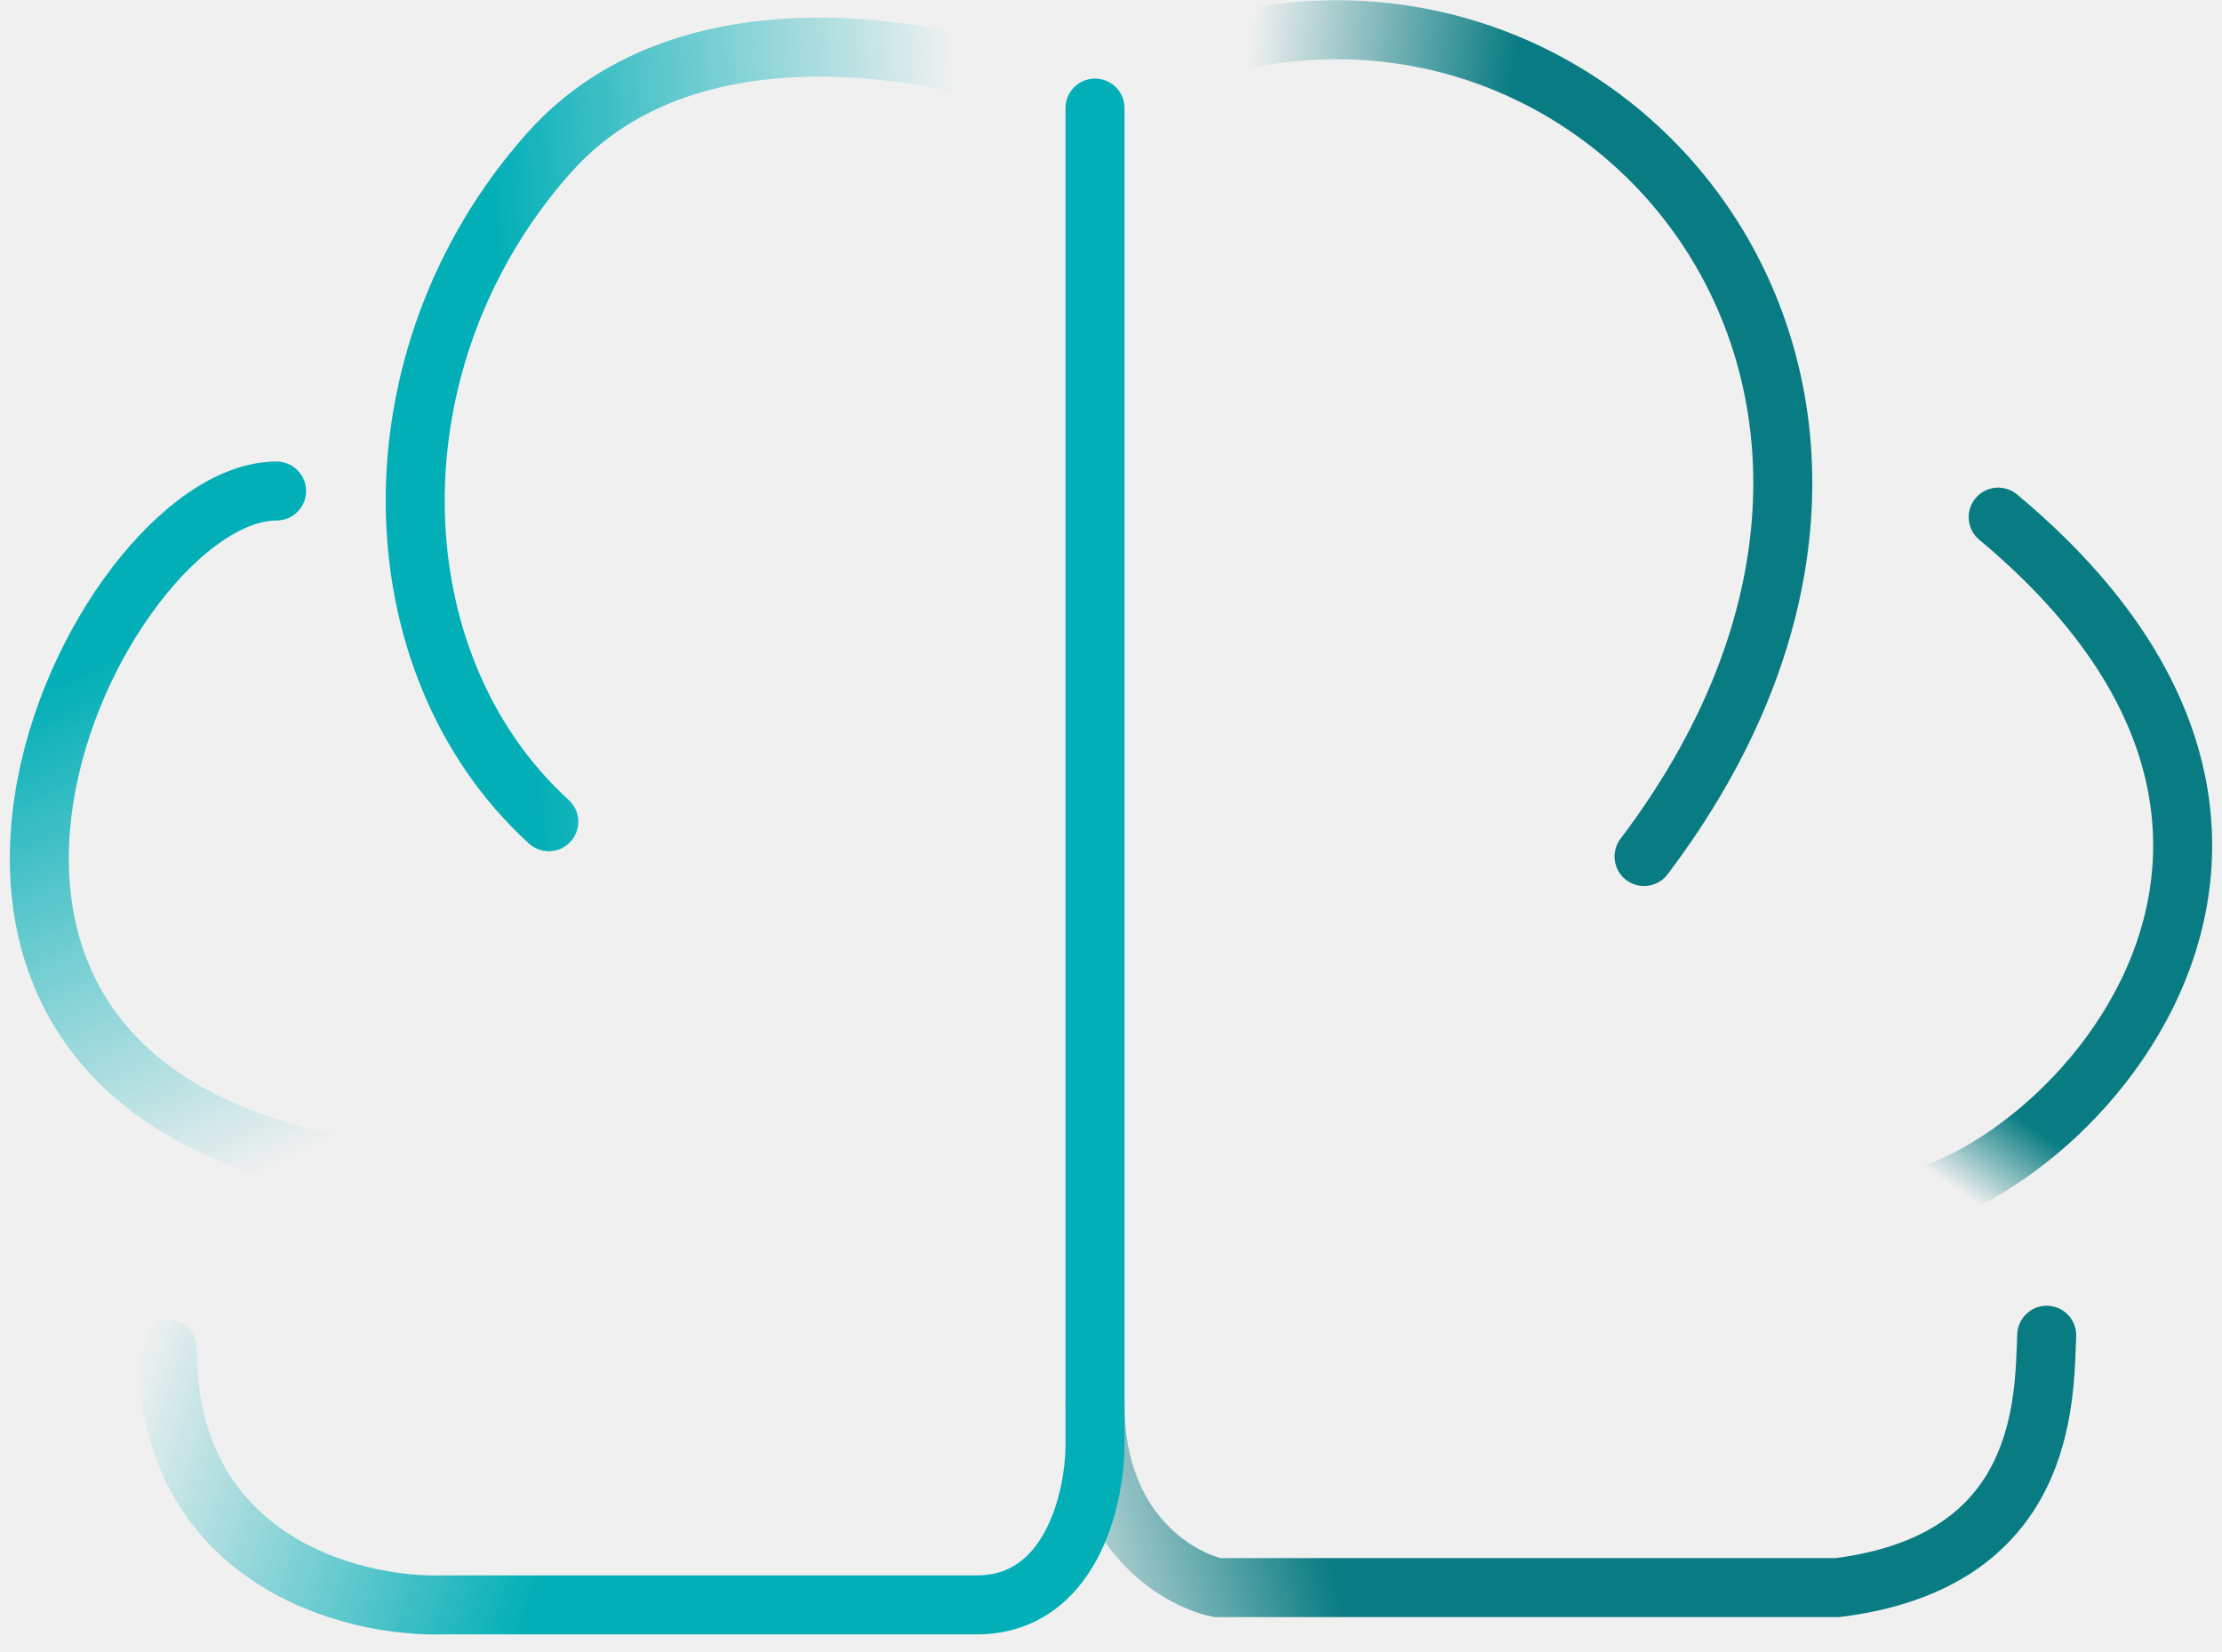
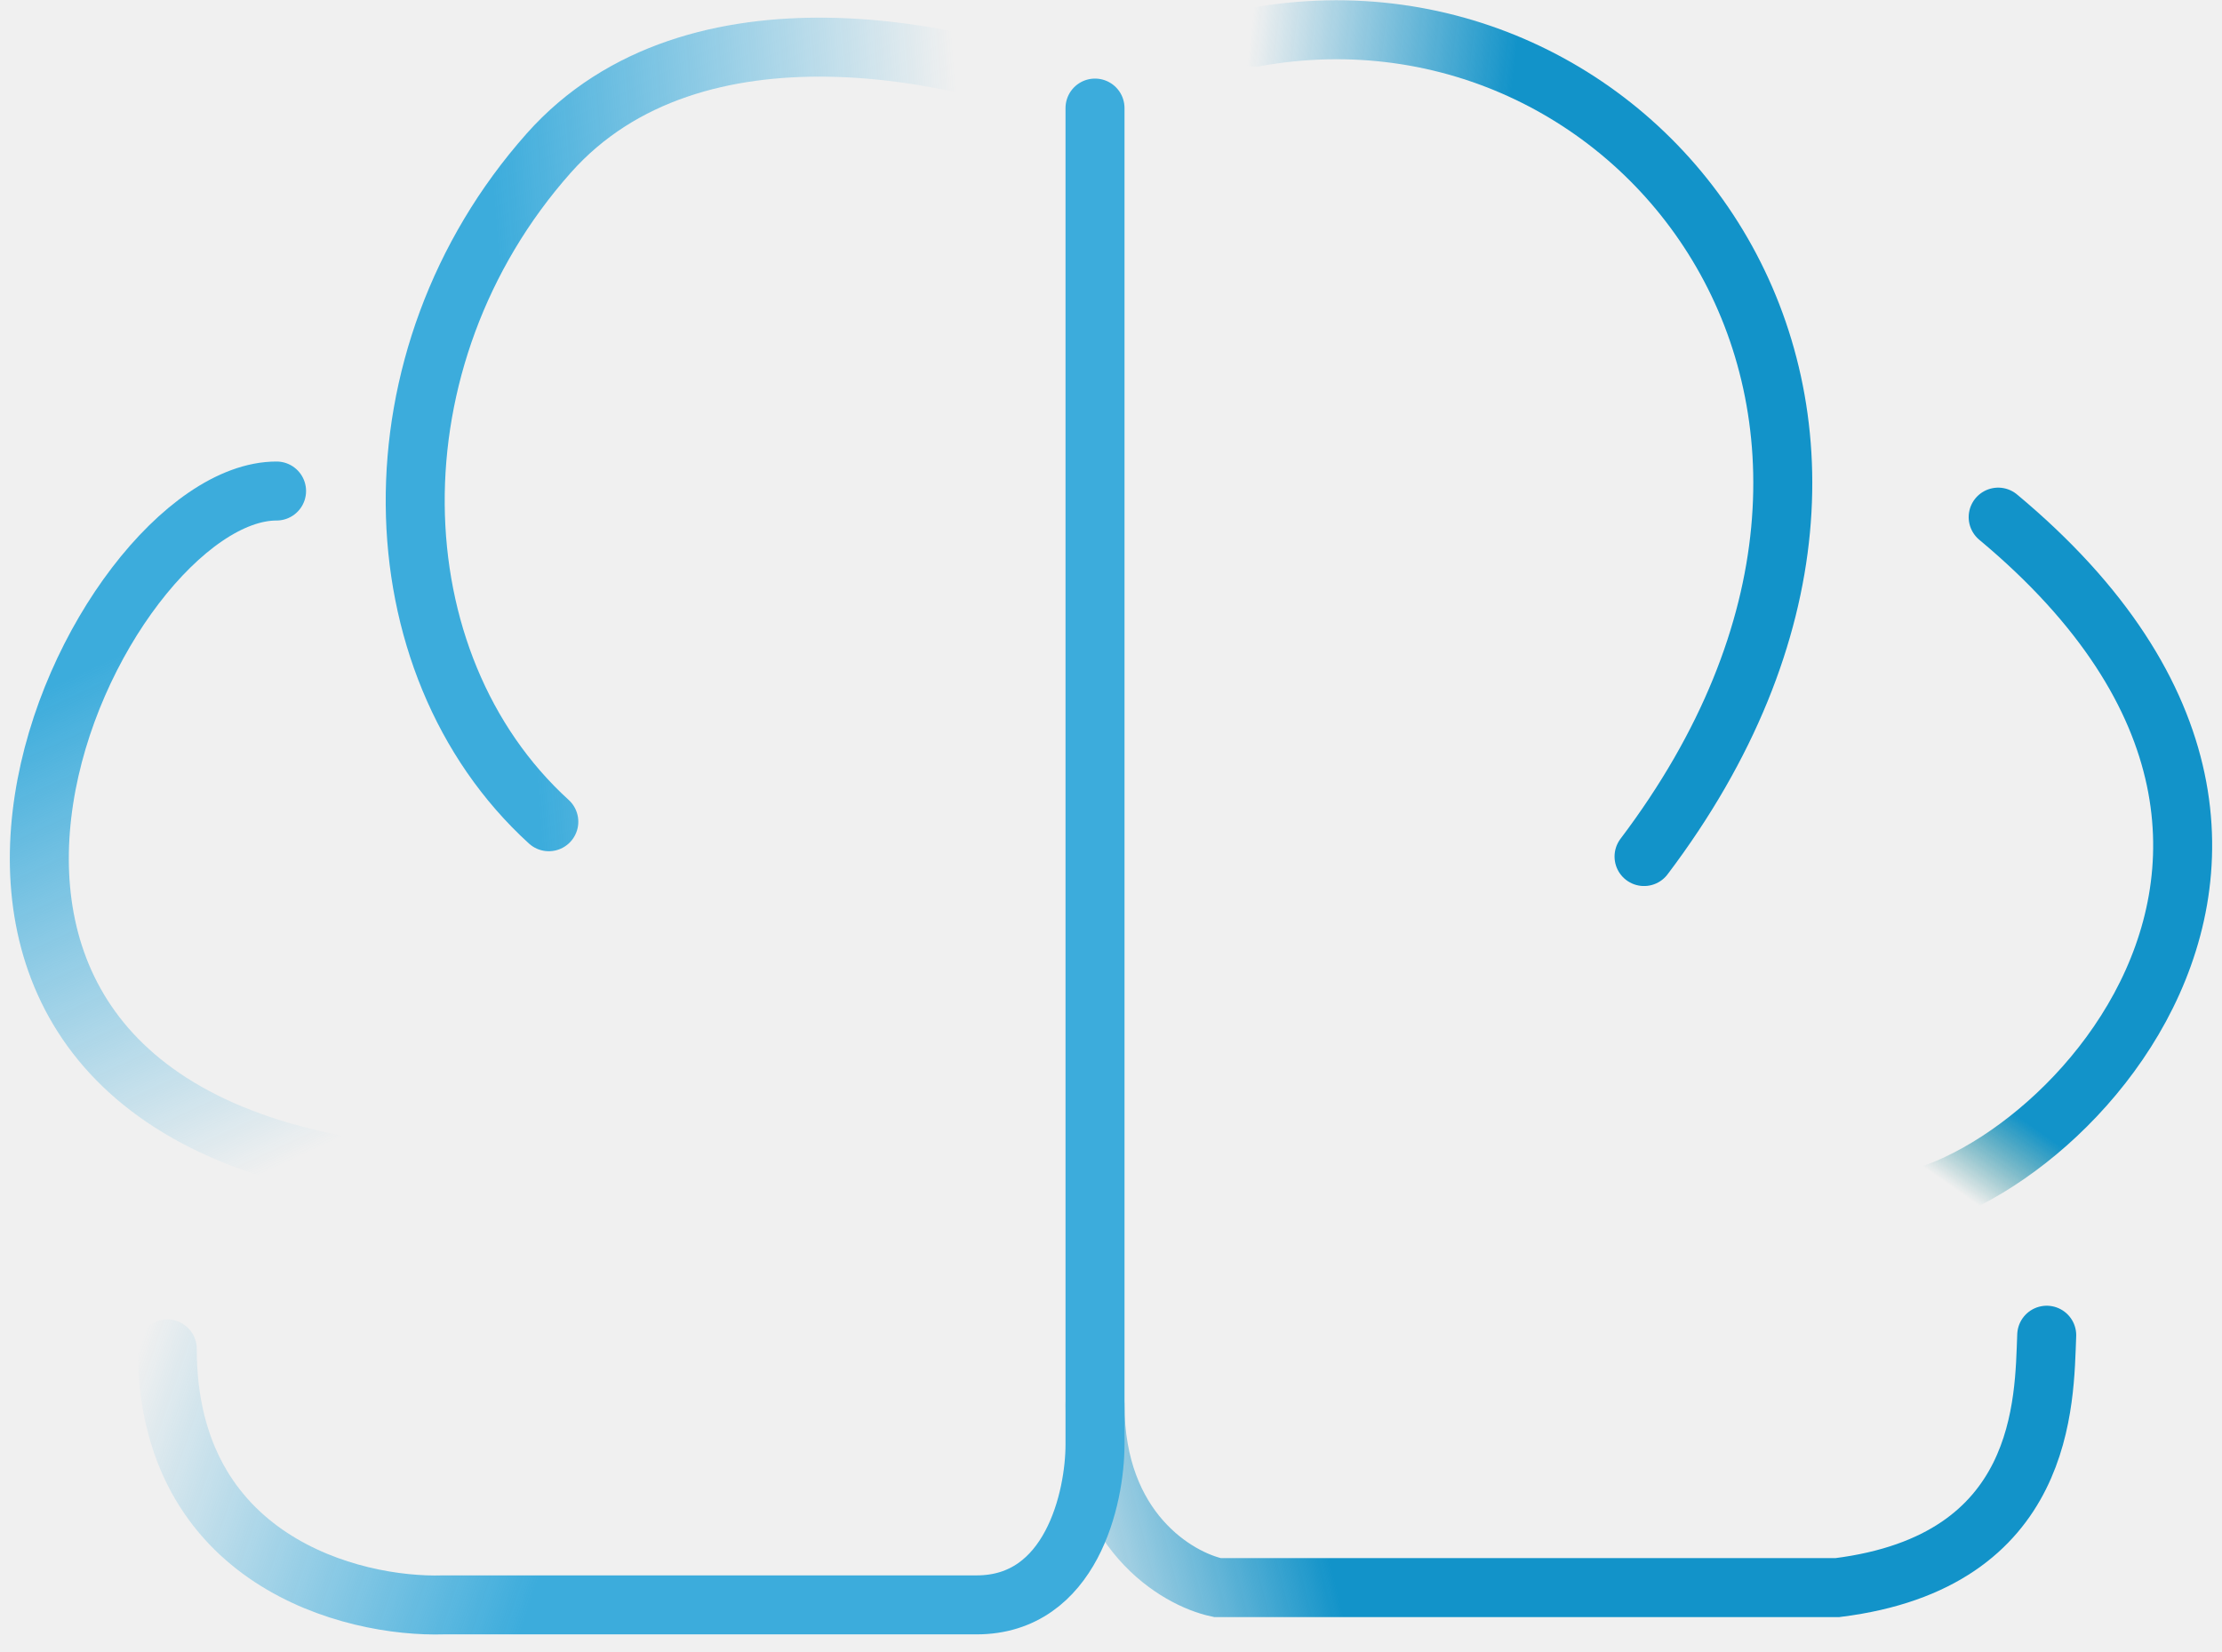
<svg xmlns="http://www.w3.org/2000/svg" width="113" height="84" viewBox="0 0 113 84" fill="none">
  <g clip-path="url(#clip0_111_5)">
    <path d="M63.82 1.888C83.608 -1.679 100.797 20.833 83.608 43.567" stroke="url(#paint0_linear_111_5)" stroke-width="3" stroke-linecap="round" />
    <path d="M94.325 61.129C101.617 63.112 123.291 44.377 101.617 26.303" stroke="url(#paint1_linear_111_5)" stroke-width="3" stroke-linecap="round" />
    <path d="M104.086 67.914C103.952 71.234 104.086 79.423 93.442 80.751H61.912C59.837 80.308 55.687 77.829 55.687 71.455" stroke="url(#paint2_linear_111_5)" stroke-width="3" stroke-linecap="round" />
    <path d="M55.687 5.497V73.465C55.687 76.187 54.482 81.63 49.664 81.63H22.56C17.875 81.777 8.506 79.379 8.506 68.61" stroke="url(#paint3_linear_111_5)" stroke-width="3" stroke-linecap="round" />
    <path d="M55.28 5.234C49.24 2.612 35.312 -0.548 27.91 7.784C18.659 18.201 19.044 33.718 27.91 41.796" stroke="url(#paint4_linear_111_5)" stroke-width="3" stroke-linecap="round" />
    <path d="M14.065 24.975C4.843 24.975 -9.791 55.297 18.675 59.503" stroke="url(#paint5_linear_111_5)" stroke-width="3" stroke-linecap="round" />
  </g>
  <defs>
    <linearGradient id="paint0_linear_111_5" x1="77.243" y1="1.513" x2="61.543" y2="-0.36" gradientUnits="userSpaceOnUse">
-       <stop stop-color="#087C82" />
-       <stop offset="0.855" stop-color="#087C82" stop-opacity="0" />
+       <stop stop-color="#1293C9" />
+       <stop offset="0.855" stop-color="#1293C9" stop-opacity="0" />
    </linearGradient>
    <linearGradient id="paint1_linear_111_5" x1="100.222" y1="51.313" x2="93.595" y2="60.762" gradientUnits="userSpaceOnUse">
-       <stop offset="0.268" stop-color="#087C82" />
+       <stop offset="0.268" stop-color="#1293C9" />
      <stop offset="0.69" stop-color="#087C82" stop-opacity="0" />
    </linearGradient>
    <linearGradient id="paint2_linear_111_5" x1="66.871" y1="76.324" x2="51.661" y2="80.101" gradientUnits="userSpaceOnUse">
-       <stop stop-color="#087C82" />
-       <stop offset="1" stop-color="#087C82" stop-opacity="0" />
+       <stop stop-color="#1293C9" />
+       <stop offset="1" stop-color="#1293C9" stop-opacity="0" />
    </linearGradient>
    <linearGradient id="paint3_linear_111_5" x1="51.416" y1="81.636" x2="7.688" y2="66.784" gradientUnits="userSpaceOnUse">
-       <stop offset="0.502" stop-color="#02AFB7" />
-       <stop offset="1" stop-color="#02AFB7" stop-opacity="0" />
+       <stop offset="0.502" stop-color="#3CACDC" />
+       <stop offset="1" stop-color="#3CACDC" stop-opacity="0" />
    </linearGradient>
    <linearGradient id="paint4_linear_111_5" x1="4.034" y1="14.351" x2="59.606" y2="10.236" gradientUnits="userSpaceOnUse">
-       <stop offset="0.383" stop-color="#02AFB7" />
-       <stop offset="0.811" stop-color="#02AFB7" stop-opacity="0" />
+       <stop offset="0.383" stop-color="#3CACDC" />
+       <stop offset="0.811" stop-color="#3CACDC" stop-opacity="0" />
    </linearGradient>
    <linearGradient id="paint5_linear_111_5" x1="10.338" y1="24.975" x2="24.157" y2="54.672" gradientUnits="userSpaceOnUse">
-       <stop offset="0.176" stop-color="#02AFB7" />
-       <stop offset="1" stop-color="#02AFB7" stop-opacity="0" />
+       <stop offset="0.176" stop-color="#3CACDC" />
+       <stop offset="1" stop-color="#3CACDC" stop-opacity="0" />
    </linearGradient>
    <clipPath id="clip0_111_5">
      <rect width="113" height="84" fill="white" />
    </clipPath>
  </defs>
</svg>
